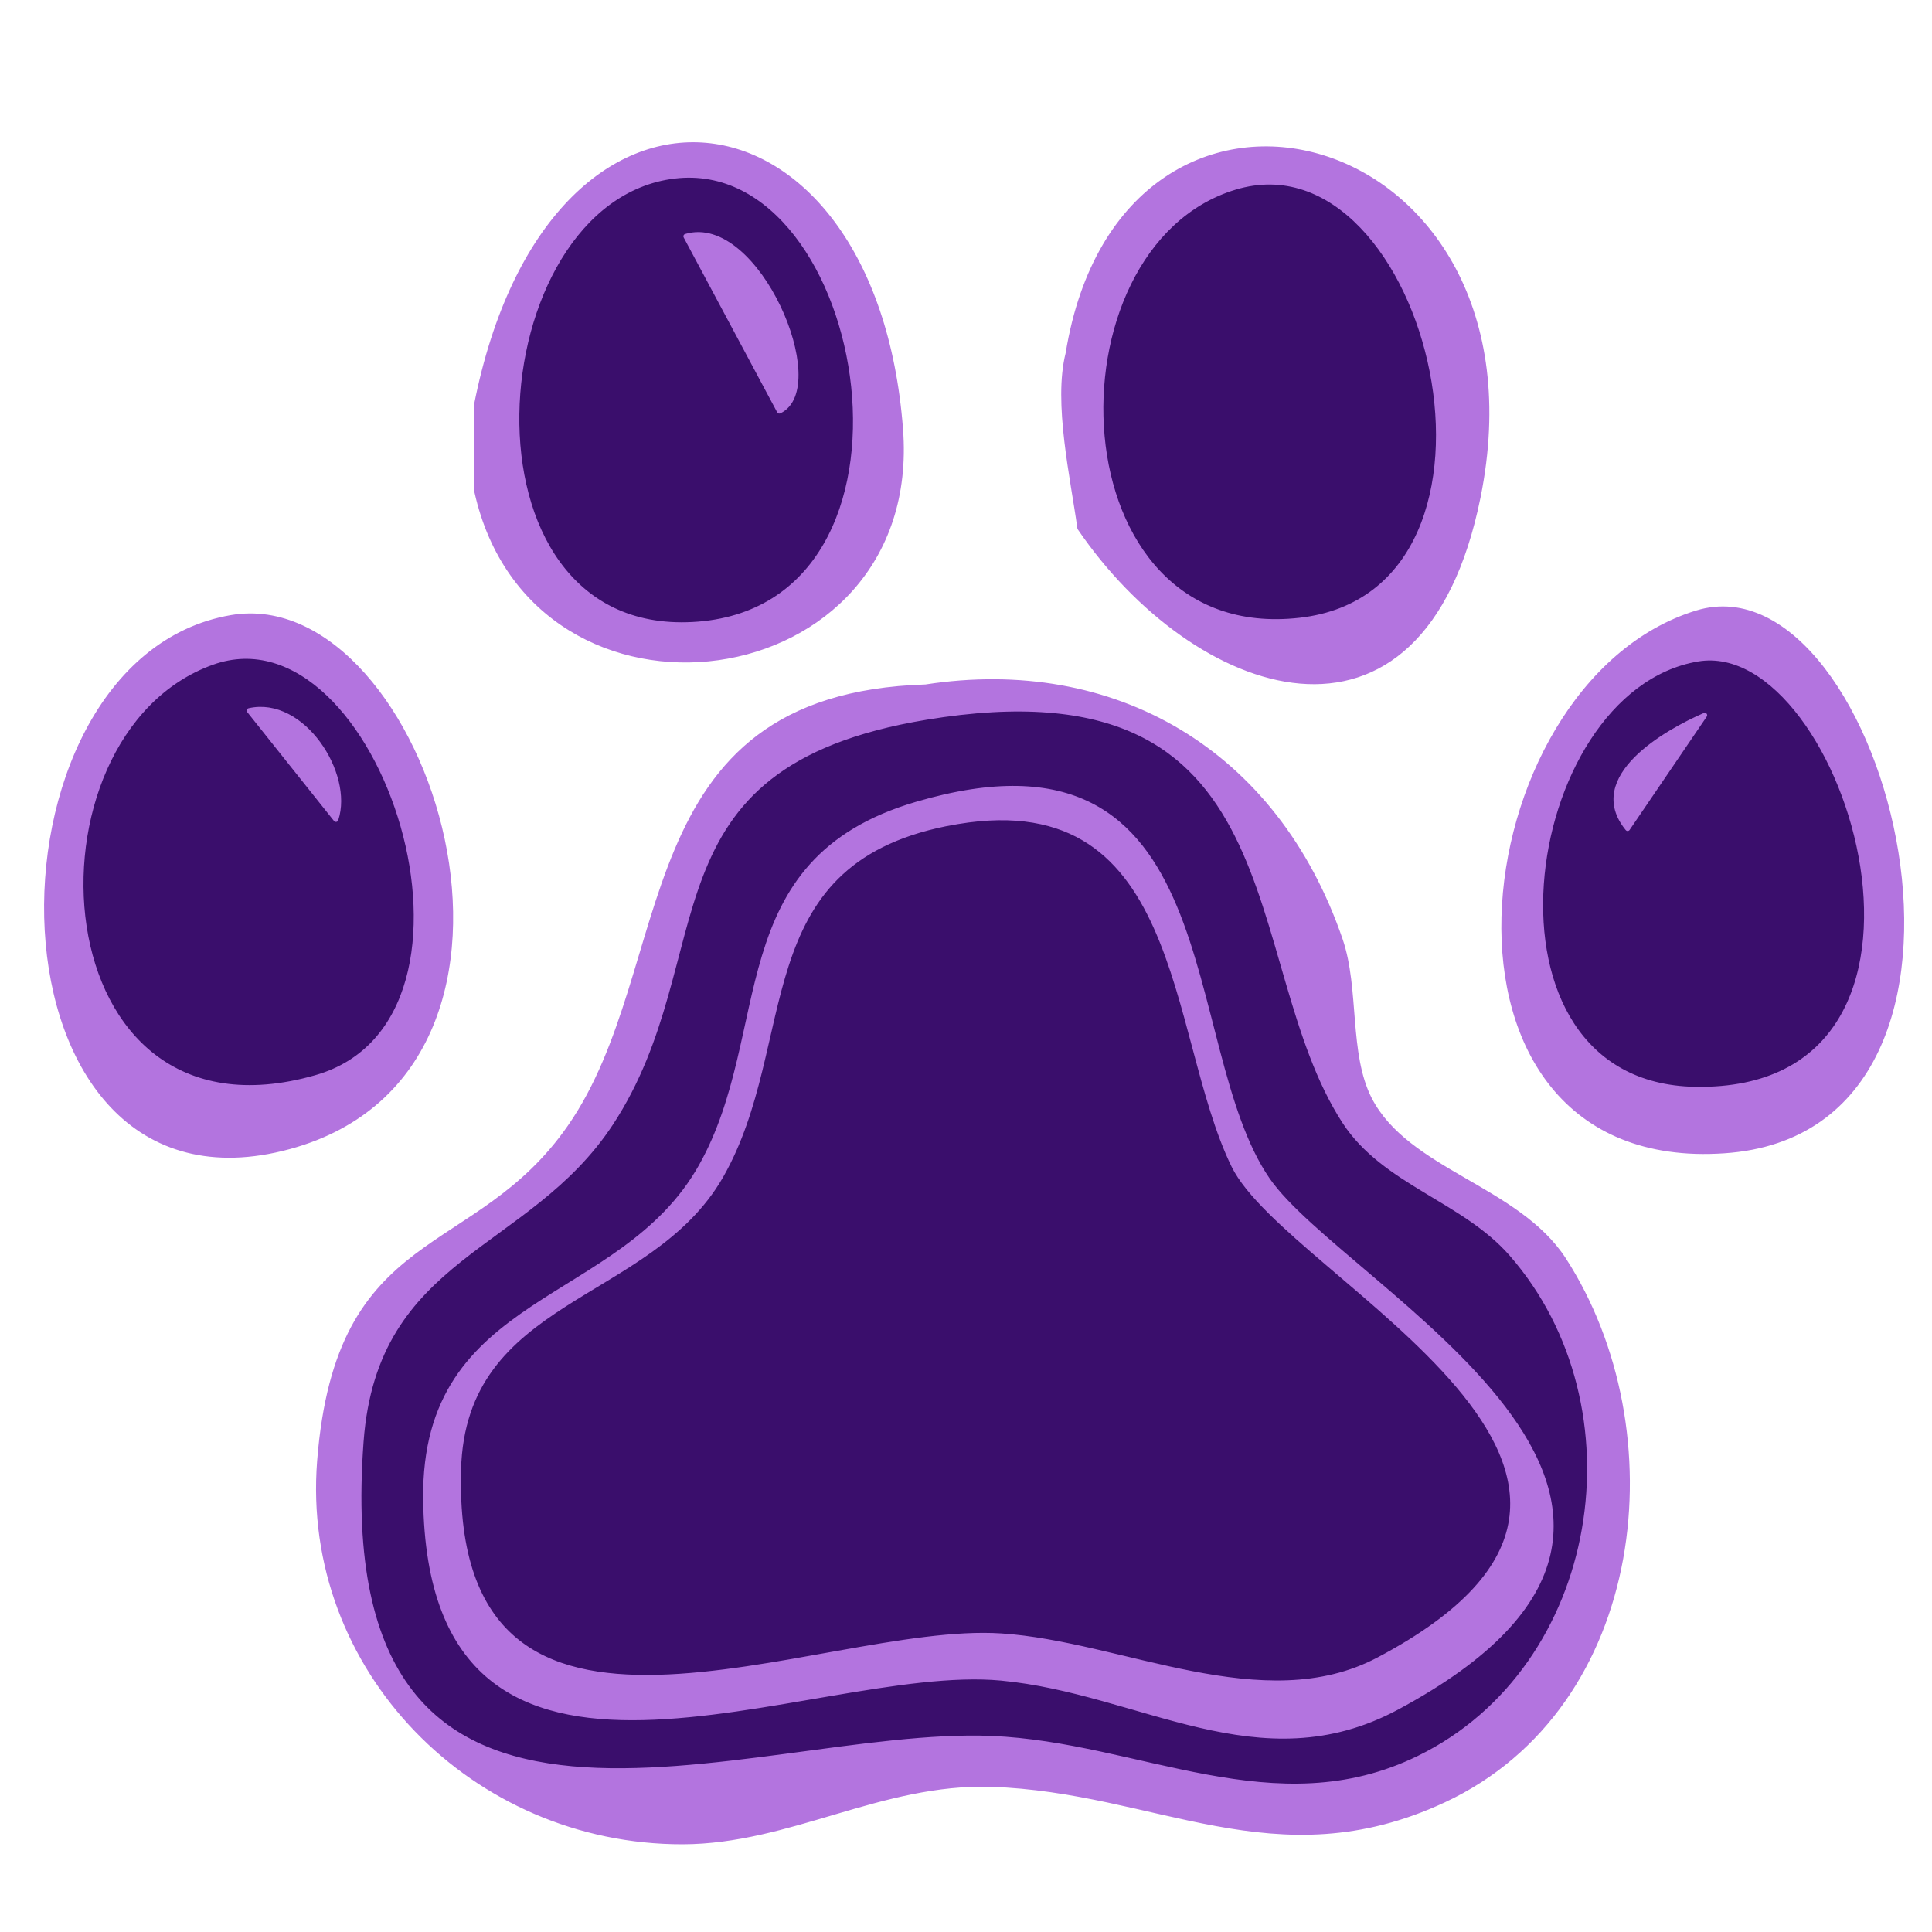
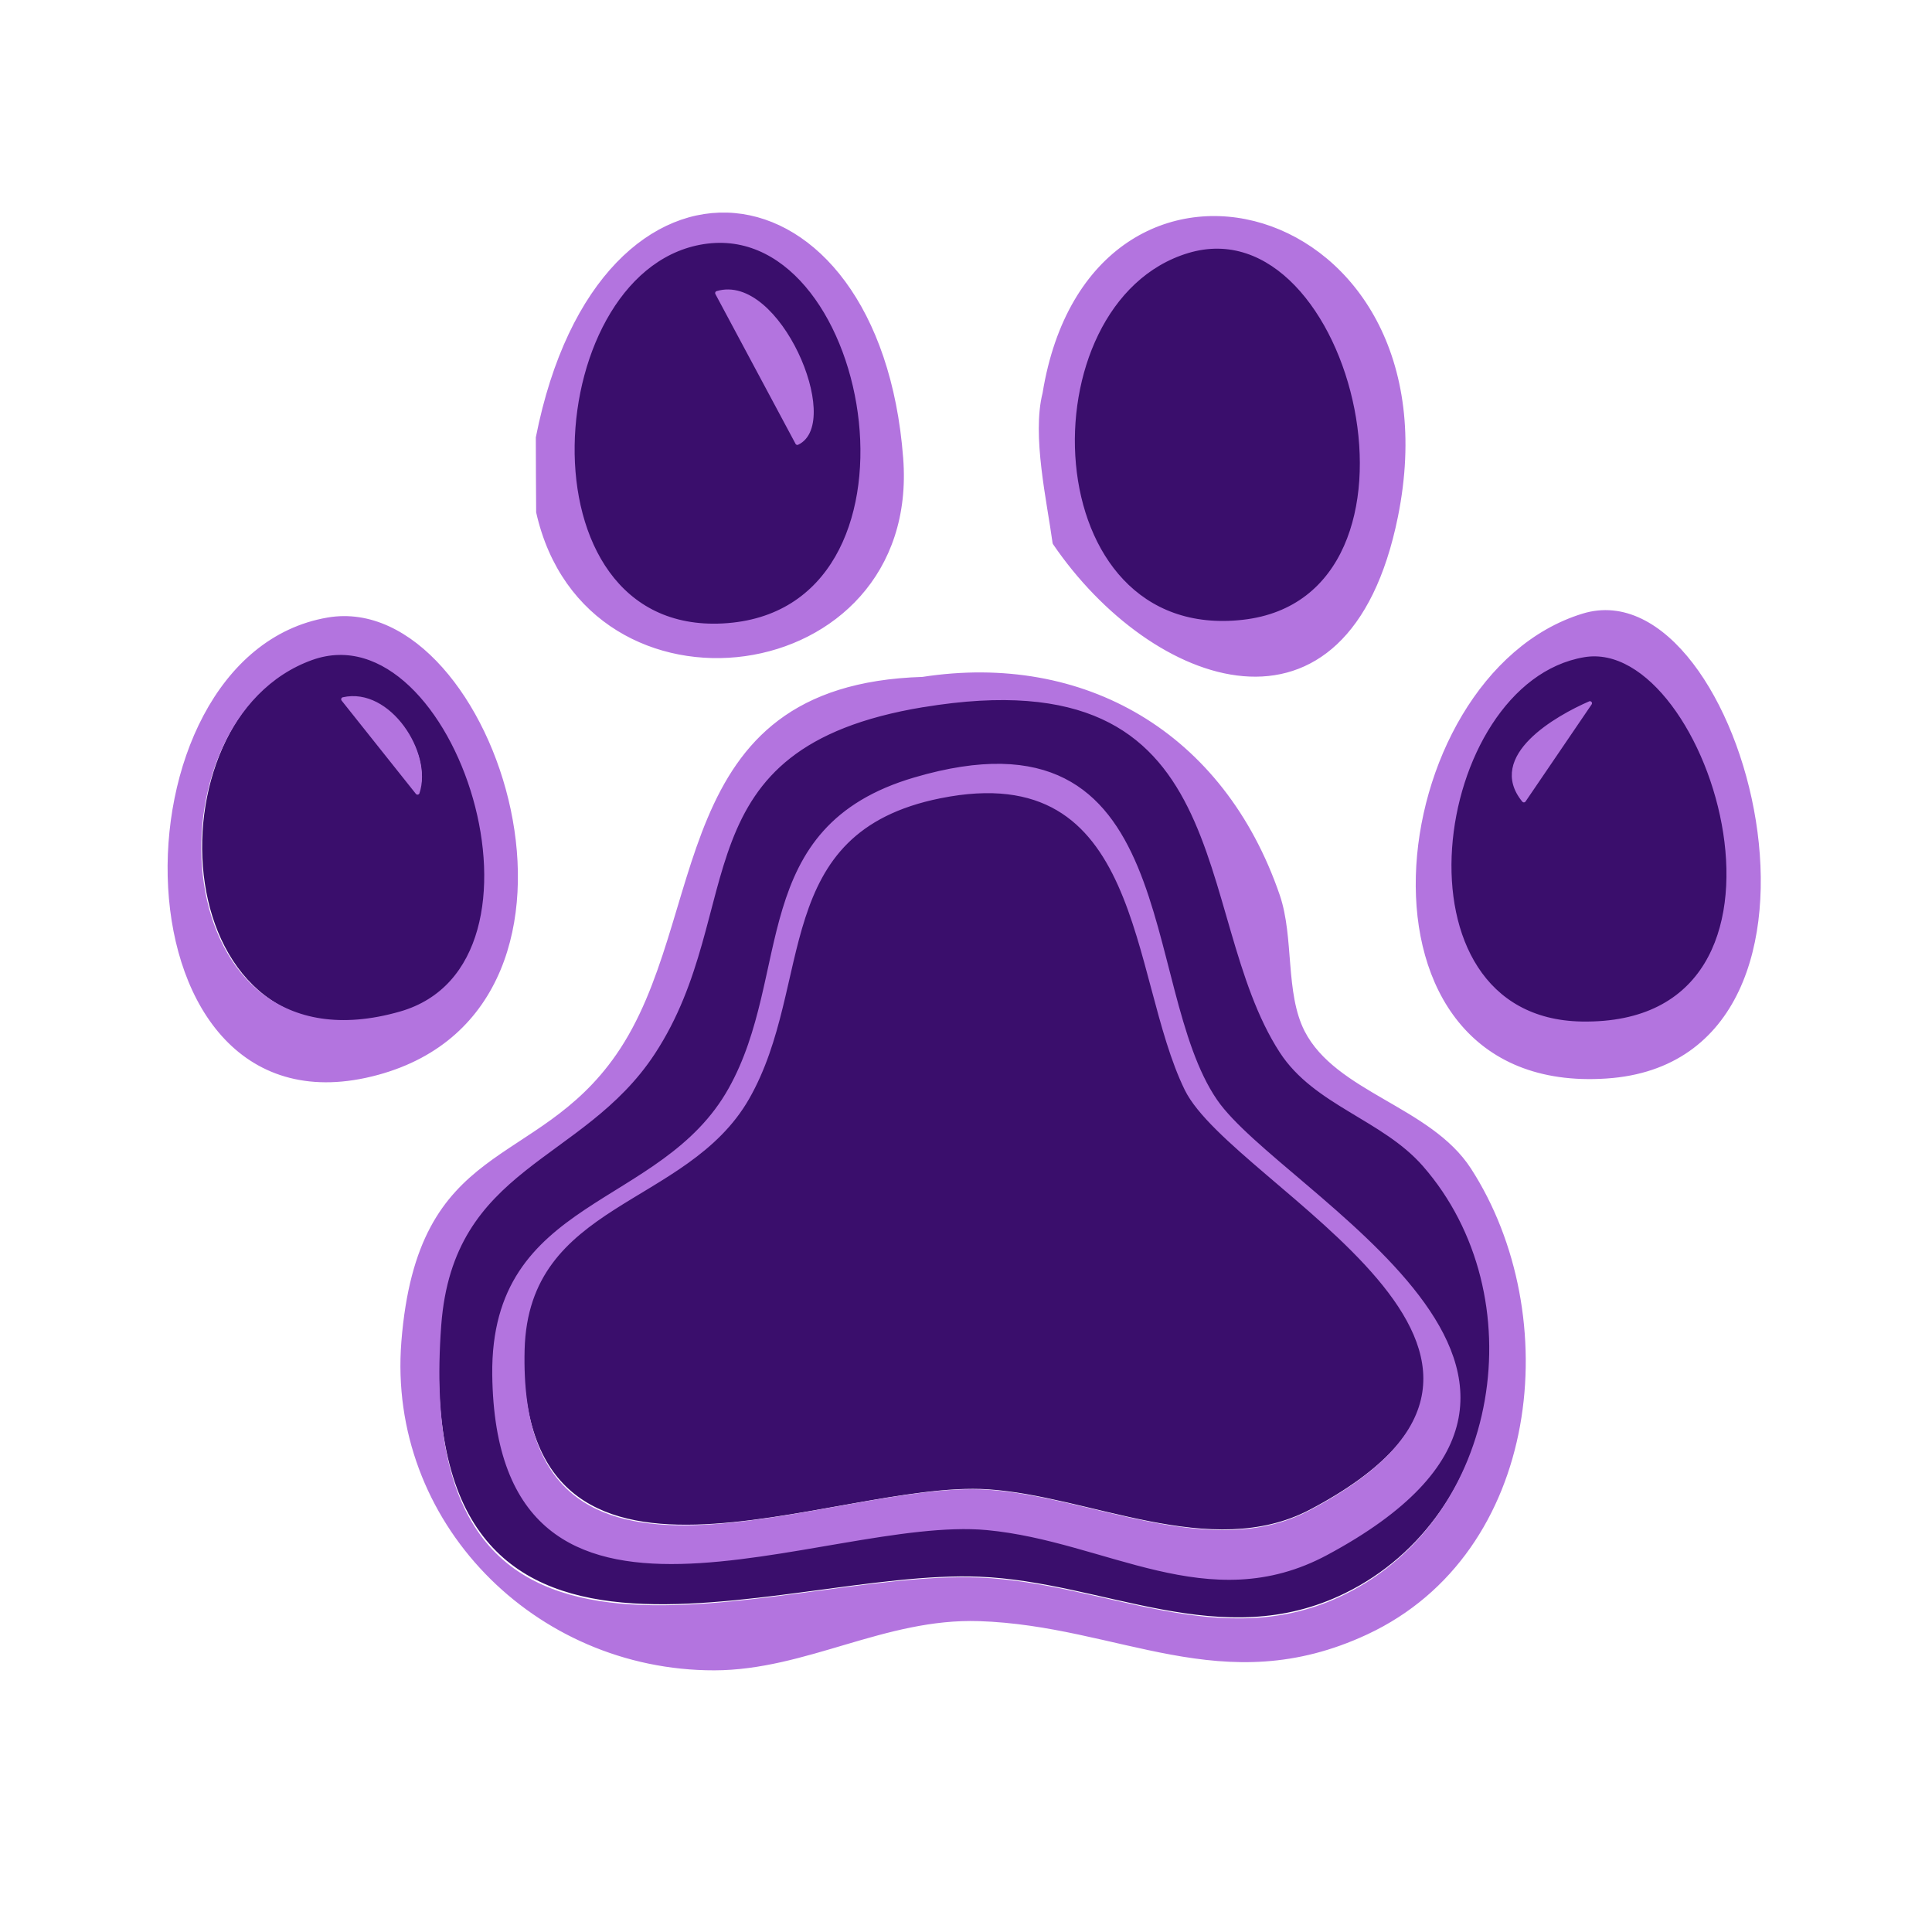
<svg xmlns="http://www.w3.org/2000/svg" viewBox="0 0 40 40" width="40" height="40">
-   <path d="m 13.964,3.647 c 4.079,-0.487 5.684,8.997 0.375,9.28 C 9.234,13.199 9.872,4.138 13.964,3.647 Z m 11.603,0.232 C 29.634,2.649 31.937,12.269 26.912,12.84 21.799,13.419 21.56,5.092 25.567,3.879 Z m -9.432,4.634 c 1.046,-0.495 -0.467,-4.063 -1.936,-3.62 0.647,1.205 1.289,2.415 1.936,3.62 z M 4.396,13.714 C 7.913,12.461 10.687,21.122 6.543,22.308 0.748,23.968 0.257,15.191 4.396,13.714 Z m 30.751,-0.068 c 3.117,-0.531 6.015,9.009 -0.052,8.905 -4.814,-0.084 -3.688,-8.27 0.052,-8.905 z M 6.955,16.967 C 7.27,16.025 6.26,14.46 5.158,14.712 c 0.599,0.75 1.197,1.501 1.796,2.255 z M 19.177,14.852 c 7.799,-1.289 6.482,5.017 8.662,8.37 0.822,1.265 2.463,1.609 3.453,2.738 2.762,3.157 1.9,8.574 -1.912,10.438 -2.982,1.461 -5.808,-0.283 -8.853,-0.407 -5.005,-0.208 -13.799,3.932 -13.048,-6.151 0.291,-3.892 3.441,-3.952 5.169,-6.582 2.283,-3.481 0.503,-7.412 6.53,-8.406 z m 16.118,-0.044 c -0.79,0.343 -2.463,1.289 -1.597,2.347 0.531,-0.782 1.066,-1.565 1.597,-2.347 z m -16.313,1.84 c -4.023,1.177 -2.906,4.714 -4.463,7.492 -1.648,2.95 -5.756,2.614 -5.708,6.897 0.092,7.496 7.951,3.337 11.915,3.708 2.898,0.271 5.353,2.131 8.195,0.607 7.887,-4.231 -1.118,-8.654 -2.678,-10.929 -1.916,-2.786 -0.794,-9.675 -7.261,-7.775 z m 0.607,0.407 c 4.981,-1.002 4.61,4.327 5.955,7.077 1.142,2.331 10.246,6.402 2.994,10.23 -2.383,1.257 -5.325,-0.335 -7.811,-0.495 -3.776,-0.247 -11.408,3.676 -11.232,-3.429 0.092,-3.628 3.944,-3.493 5.432,-6.091 1.581,-2.766 0.479,-6.454 4.662,-7.293 z M 4.987,22.056 3.825,21.457 Z" fill="#3a0e6c" fill-rule="evenodd" stroke="#3a0e6c" stroke-width="0.1" stroke-linejoin="round" />
-   <path d="M 9.872,10.181 C 9.868,9.583 9.864,8.984 9.864,8.385 11.385,0.694 18.087,1.568 18.646,8.884 19.077,14.456 11.062,15.506 9.872,10.181 Z M 22.355,10.931 C 22.216,9.909 21.854,8.337 22.112,7.32 23.266,0.228 32.157,2.59 30.604,10.289 29.419,16.141 24.714,14.395 22.355,10.931 Z M 13.964,3.647 C 9.872,4.138 9.234,13.199 14.339,12.928 19.648,12.644 18.043,3.16 13.964,3.647 Z m 11.603,0.232 C 21.56,5.092 21.799,13.419 26.912,12.84 31.937,12.269 29.634,2.649 25.567,3.879 Z M 16.135,8.513 C 15.488,7.308 14.846,6.098 14.199,4.893 15.668,4.45 17.181,8.018 16.135,8.513 Z M 4.791,12.784 c 4.011,-0.683 7.237,9.308 1.201,10.957 C -0.454,25.501 -0.538,13.694 4.791,12.784 Z m 30.34,-0.096 c 3.848,-1.181 6.965,10.713 0.563,11.14 -6.55,0.443 -5.416,-9.651 -0.563,-11.14 z M 4.396,13.714 c -4.139,1.477 -3.648,10.254 2.147,8.594 4.143,-1.185 1.369,-9.847 -2.147,-8.594 z m 30.751,-0.068 c -3.74,0.635 -4.866,8.821 -0.052,8.905 6.067,0.104 3.169,-9.436 0.052,-8.905 z m -15.982,0.575 c 3.882,-0.6 7.241,1.317 8.586,5.241 0.347,1.018 0.124,2.351 0.603,3.293 0.774,1.505 3.058,1.836 4.023,3.325 2.279,3.525 1.696,9.24 -2.487,11.192 -3.481,1.621 -5.943,-0.216 -9.364,-0.327 -2.287,-0.072 -4.187,1.185 -6.394,1.189 -4.327,0.004 -7.855,-3.576 -7.516,-7.887 0.387,-4.906 3.225,-4.091 5.185,-6.917 2.303,-3.313 1.142,-8.917 7.364,-9.109 z M 6.955,16.967 C 6.356,16.213 5.757,15.462 5.158,14.712 6.26,14.46 7.27,16.025 6.955,16.967 Z M 19.177,14.852 c -6.027,0.994 -4.247,4.926 -6.53,8.406 -1.728,2.63 -4.878,2.69 -5.169,6.582 -0.75,10.083 8.043,5.943 13.048,6.151 3.046,0.124 5.872,1.868 8.853,0.407 3.812,-1.864 4.674,-7.281 1.912,-10.438 -0.99,-1.13 -2.63,-1.473 -3.453,-2.738 -2.179,-3.353 -0.862,-9.659 -8.662,-8.37 z m 16.118,-0.044 c -0.531,0.782 -1.066,1.565 -1.597,2.347 -0.866,-1.058 0.806,-2.004 1.597,-2.347 z m -16.313,1.84 c 6.466,-1.9 5.345,4.989 7.261,7.775 1.561,2.275 10.566,6.698 2.678,10.929 -2.842,1.525 -5.297,-0.335 -8.195,-0.607 -3.964,-0.371 -11.823,3.788 -11.915,-3.708 -0.048,-4.283 4.059,-3.948 5.708,-6.897 1.557,-2.778 0.439,-6.315 4.463,-7.492 z m 0.607,0.407 c -4.183,0.838 -3.081,4.526 -4.662,7.293 -1.489,2.598 -5.341,2.463 -5.432,6.091 -0.176,7.105 7.456,3.181 11.232,3.429 2.487,0.16 5.428,1.752 7.811,0.495 7.253,-3.828 -1.852,-7.899 -2.994,-10.23 -1.345,-2.75 -0.974,-8.079 -5.955,-7.077 z" fill="#b374df" fill-rule="evenodd" stroke="#b374df" stroke-width="0.1" stroke-linejoin="round" />
+   <path d="m 14.694,5.048 c 3.475,-0.415 4.842,7.665 0.32,7.906 -4.349,0.231 -3.805,-7.488 -0.32,-7.906 z m 9.885,0.197 C 28.044,4.198 30.006,12.393 25.725,12.879 21.369,13.372 21.165,6.279 24.579,5.245 Z M 16.543,9.193 C 17.434,8.771 16.146,5.731 14.894,6.109 c 0.551,1.027 1.098,2.057 1.649,3.084 z M 6.543,13.624 c 2.996,-1.068 5.359,6.311 1.829,7.321 -4.938,1.415 -5.356,-6.063 -1.829,-7.321 z m 26.197,-0.058 c 2.656,-0.452 5.125,7.675 -0.044,7.586 -4.101,-0.071 -3.142,-7.046 0.044,-7.586 z M 8.722,16.395 c 0.269,-0.803 -0.592,-2.136 -1.53,-1.921 0.51,0.639 1.02,1.279 1.53,1.921 z m 10.412,-1.802 c 6.645,-1.098 5.522,4.274 7.379,7.131 0.7,1.078 2.098,1.37 2.941,2.333 2.353,2.69 1.619,7.304 -1.629,8.892 -2.54,1.245 -4.948,-0.241 -7.542,-0.347 -4.264,-0.177 -11.755,3.349 -11.116,-5.24 0.248,-3.315 2.931,-3.366 4.404,-5.607 1.945,-2.965 0.428,-6.315 5.563,-7.161 z m 13.731,-0.037 c -0.673,0.292 -2.098,1.098 -1.36,1.999 0.452,-0.666 0.908,-1.333 1.36,-1.999 z M 18.968,16.123 c -3.428,1.003 -2.476,4.016 -3.802,6.383 -1.404,2.513 -4.904,2.227 -4.863,5.876 0.078,6.386 6.774,2.843 10.15,3.159 2.469,0.231 4.56,1.816 6.981,0.517 6.719,-3.605 -0.952,-7.372 -2.282,-9.311 -1.632,-2.374 -0.677,-8.243 -6.185,-6.624 z m 0.517,0.347 c 4.244,-0.854 3.928,3.686 5.074,6.029 0.973,1.986 8.729,5.454 2.55,8.715 -2.03,1.071 -4.536,-0.286 -6.655,-0.422 -3.217,-0.211 -9.719,3.132 -9.569,-2.921 0.078,-3.091 3.36,-2.975 4.628,-5.189 1.347,-2.357 0.408,-5.499 3.972,-6.213 z M 7.046,20.731 6.056,20.221 Z" fill="#3a0e6c" fill-rule="evenodd" stroke="#3a0e6c" stroke-width="0.085" stroke-linejoin="round" />
+   <path d="m 11.143,10.598 c -0.003,-0.513 -0.007,-1.026 -0.007,-1.538 1.303,-6.588 7.043,-5.839 7.521,0.427 0.369,4.773 -6.496,5.672 -7.515,1.111 z M 21.835,11.24 C 21.716,10.364 21.406,9.018 21.627,8.146 22.615,2.073 30.231,4.095 28.901,10.69 27.885,15.702 23.855,14.207 21.835,11.24 Z M 14.648,5.001 c -3.504,0.421 -4.051,8.181 0.321,7.949 4.547,-0.243 3.173,-8.366 -0.321,-7.949 z m 9.939,0.198 c -3.433,1.039 -3.227,8.171 1.152,7.675 4.304,-0.489 2.332,-8.728 -1.152,-7.675 z m -8.079,3.969 C 15.954,8.136 15.403,7.1 14.849,6.068 16.108,5.688 17.403,8.745 16.508,9.169 Z M 6.791,12.827 c 3.436,-0.585 6.198,7.973 1.029,9.385 -5.521,1.508 -5.593,-8.605 -1.029,-9.385 z m 25.987,-0.082 c 3.296,-1.012 5.966,9.176 0.482,9.542 C 27.65,22.666 28.62,14.02 32.778,12.745 Z M 6.453,13.623 c -3.545,1.265 -3.125,8.783 1.839,7.361 3.549,-1.015 1.173,-8.434 -1.839,-7.361 z M 32.791,13.565 c -3.203,0.544 -4.168,7.556 -0.044,7.627 5.197,0.089 2.715,-8.082 0.044,-7.627 z m -13.689,0.492 c 3.325,-0.514 6.202,1.128 7.354,4.489 0.297,0.872 0.106,2.014 0.516,2.821 0.663,1.289 2.619,1.573 3.446,2.848 1.952,3.019 1.453,7.915 -2.13,9.586 -2.981,1.388 -5.091,-0.185 -8.021,-0.28 -1.959,-0.062 -3.586,1.015 -5.477,1.019 -3.706,0.004 -6.728,-3.063 -6.438,-6.756 0.332,-4.202 2.762,-3.504 4.441,-5.925 1.973,-2.838 0.978,-7.638 6.308,-7.802 z M 8.644,16.41 c -0.513,-0.646 -1.026,-1.289 -1.538,-1.932 0.944,-0.215 1.809,1.125 1.538,1.932 z M 19.113,14.598 c -5.162,0.851 -3.638,4.219 -5.593,7.2 -1.48,2.253 -4.178,2.304 -4.427,5.638 -0.643,8.636 6.889,5.091 11.176,5.268 2.609,0.106 5.029,1.6 7.583,0.349 3.265,-1.597 4.003,-6.236 1.638,-8.94 -0.848,-0.968 -2.253,-1.262 -2.957,-2.345 -1.867,-2.872 -0.738,-8.274 -7.419,-7.169 z m 13.805,-0.038 c -0.455,0.67 -0.913,1.34 -1.368,2.01 -0.742,-0.906 0.691,-1.716 1.368,-2.01 z m -13.973,1.576 c 5.539,-1.627 4.578,4.274 6.219,6.66 1.337,1.949 9.05,5.737 2.294,9.361 -2.434,1.306 -4.537,-0.287 -7.019,-0.52 -3.395,-0.318 -10.127,3.244 -10.205,-3.176 -0.041,-3.668 3.477,-3.381 4.889,-5.908 1.333,-2.38 0.376,-5.409 3.822,-6.417 z m 0.52,0.349 c -3.583,0.718 -2.639,3.877 -3.993,6.246 -1.275,2.226 -4.574,2.109 -4.653,5.217 -0.15,6.086 6.386,2.725 9.621,2.937 2.13,0.137 4.65,1.501 6.691,0.424 6.212,-3.279 -1.586,-6.766 -2.564,-8.762 -1.152,-2.356 -0.834,-6.92 -5.101,-6.062 z" fill="#b374df" fill-rule="evenodd" stroke="#b374df" stroke-width="0.085" stroke-linejoin="round" />
</svg>
